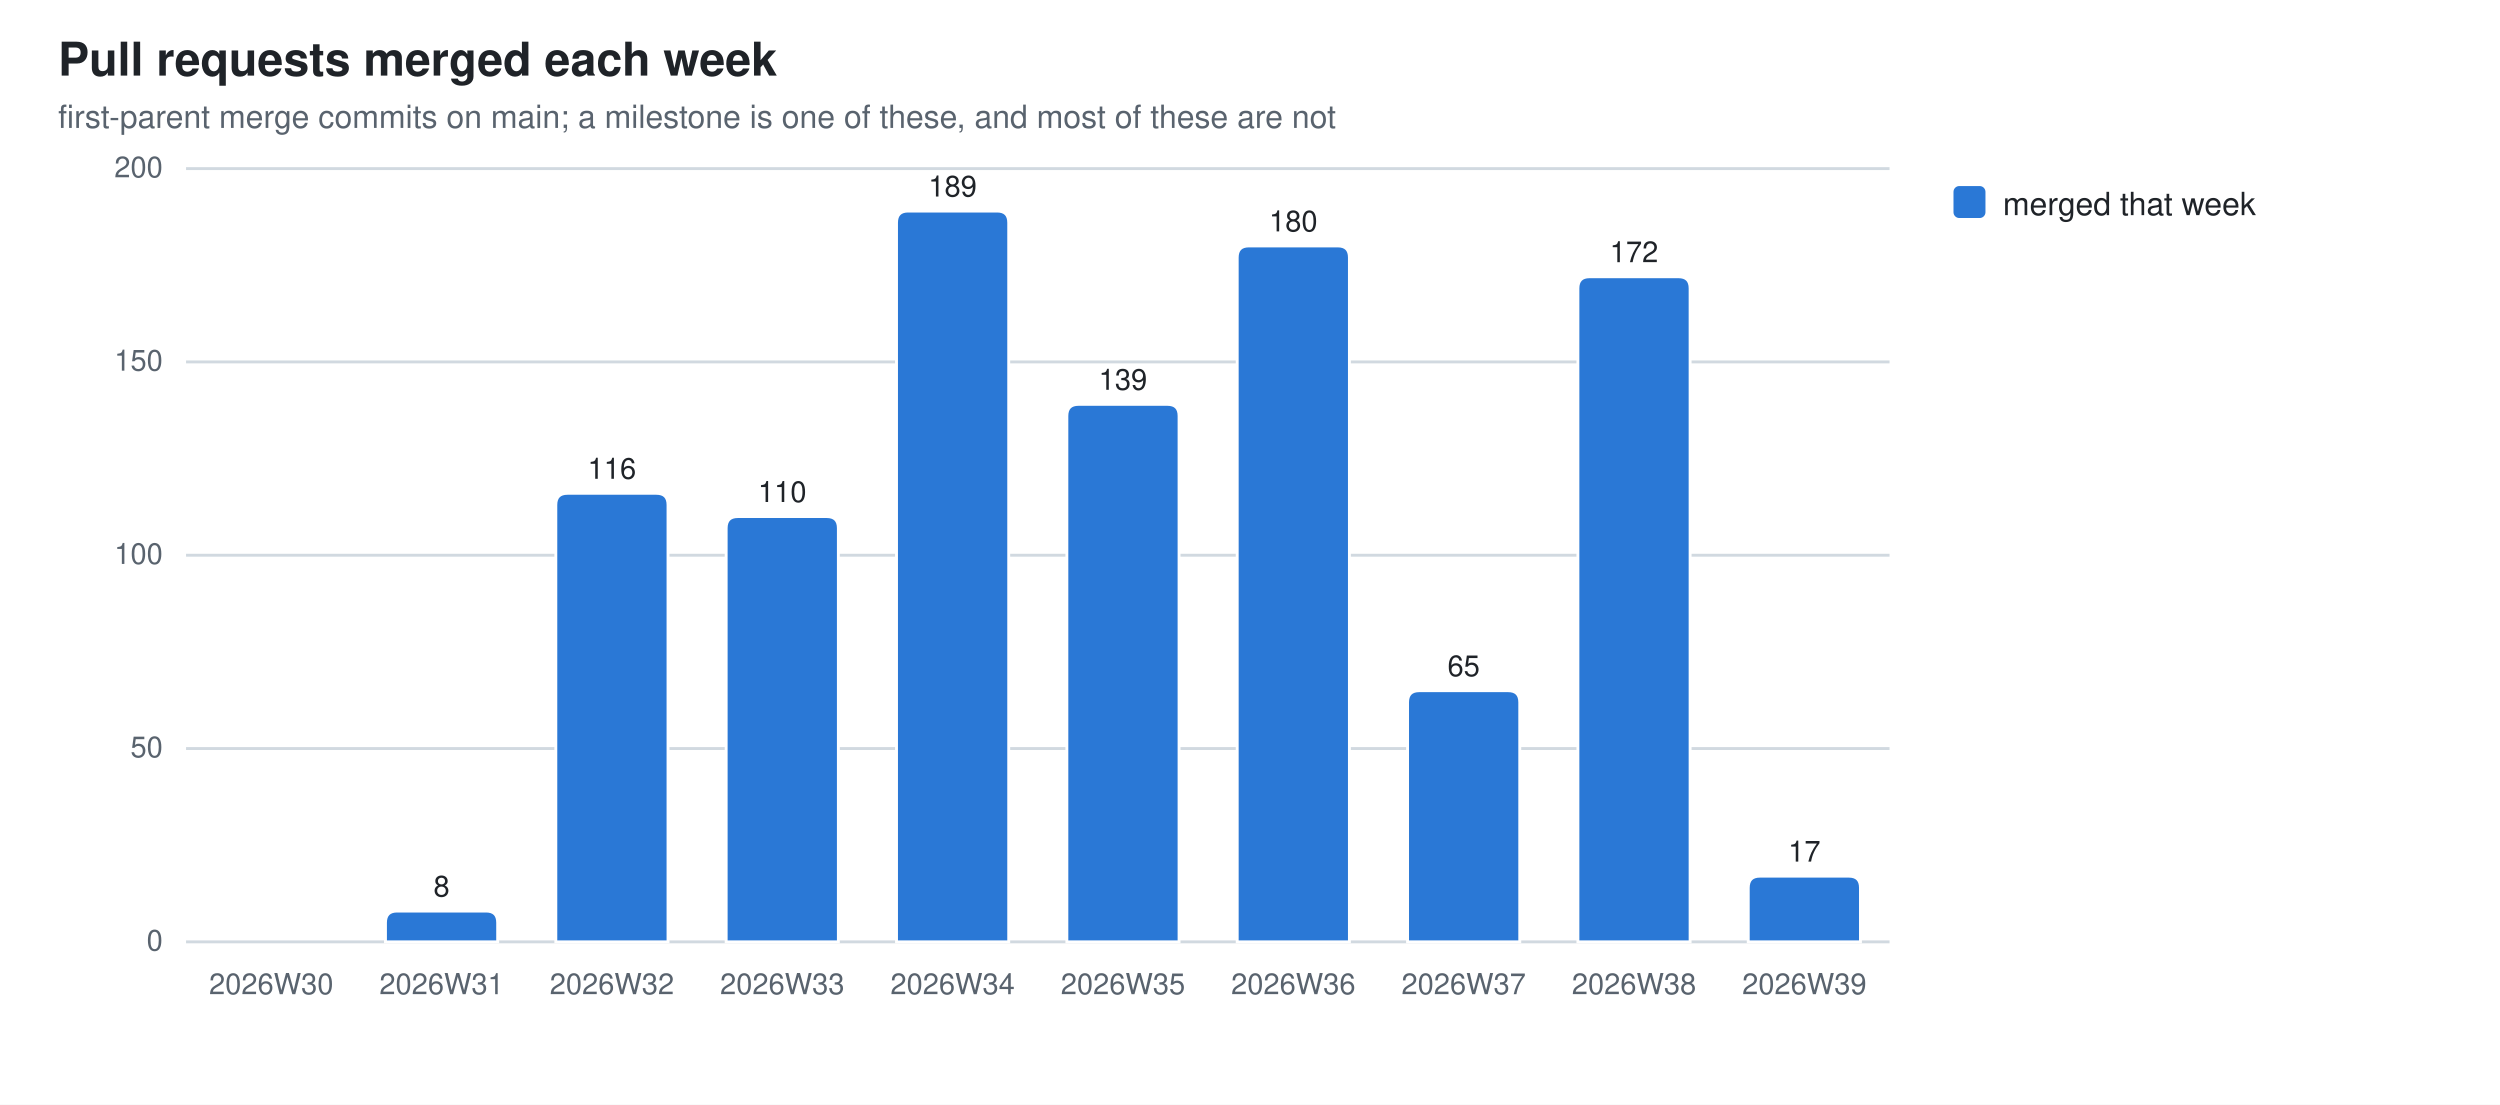
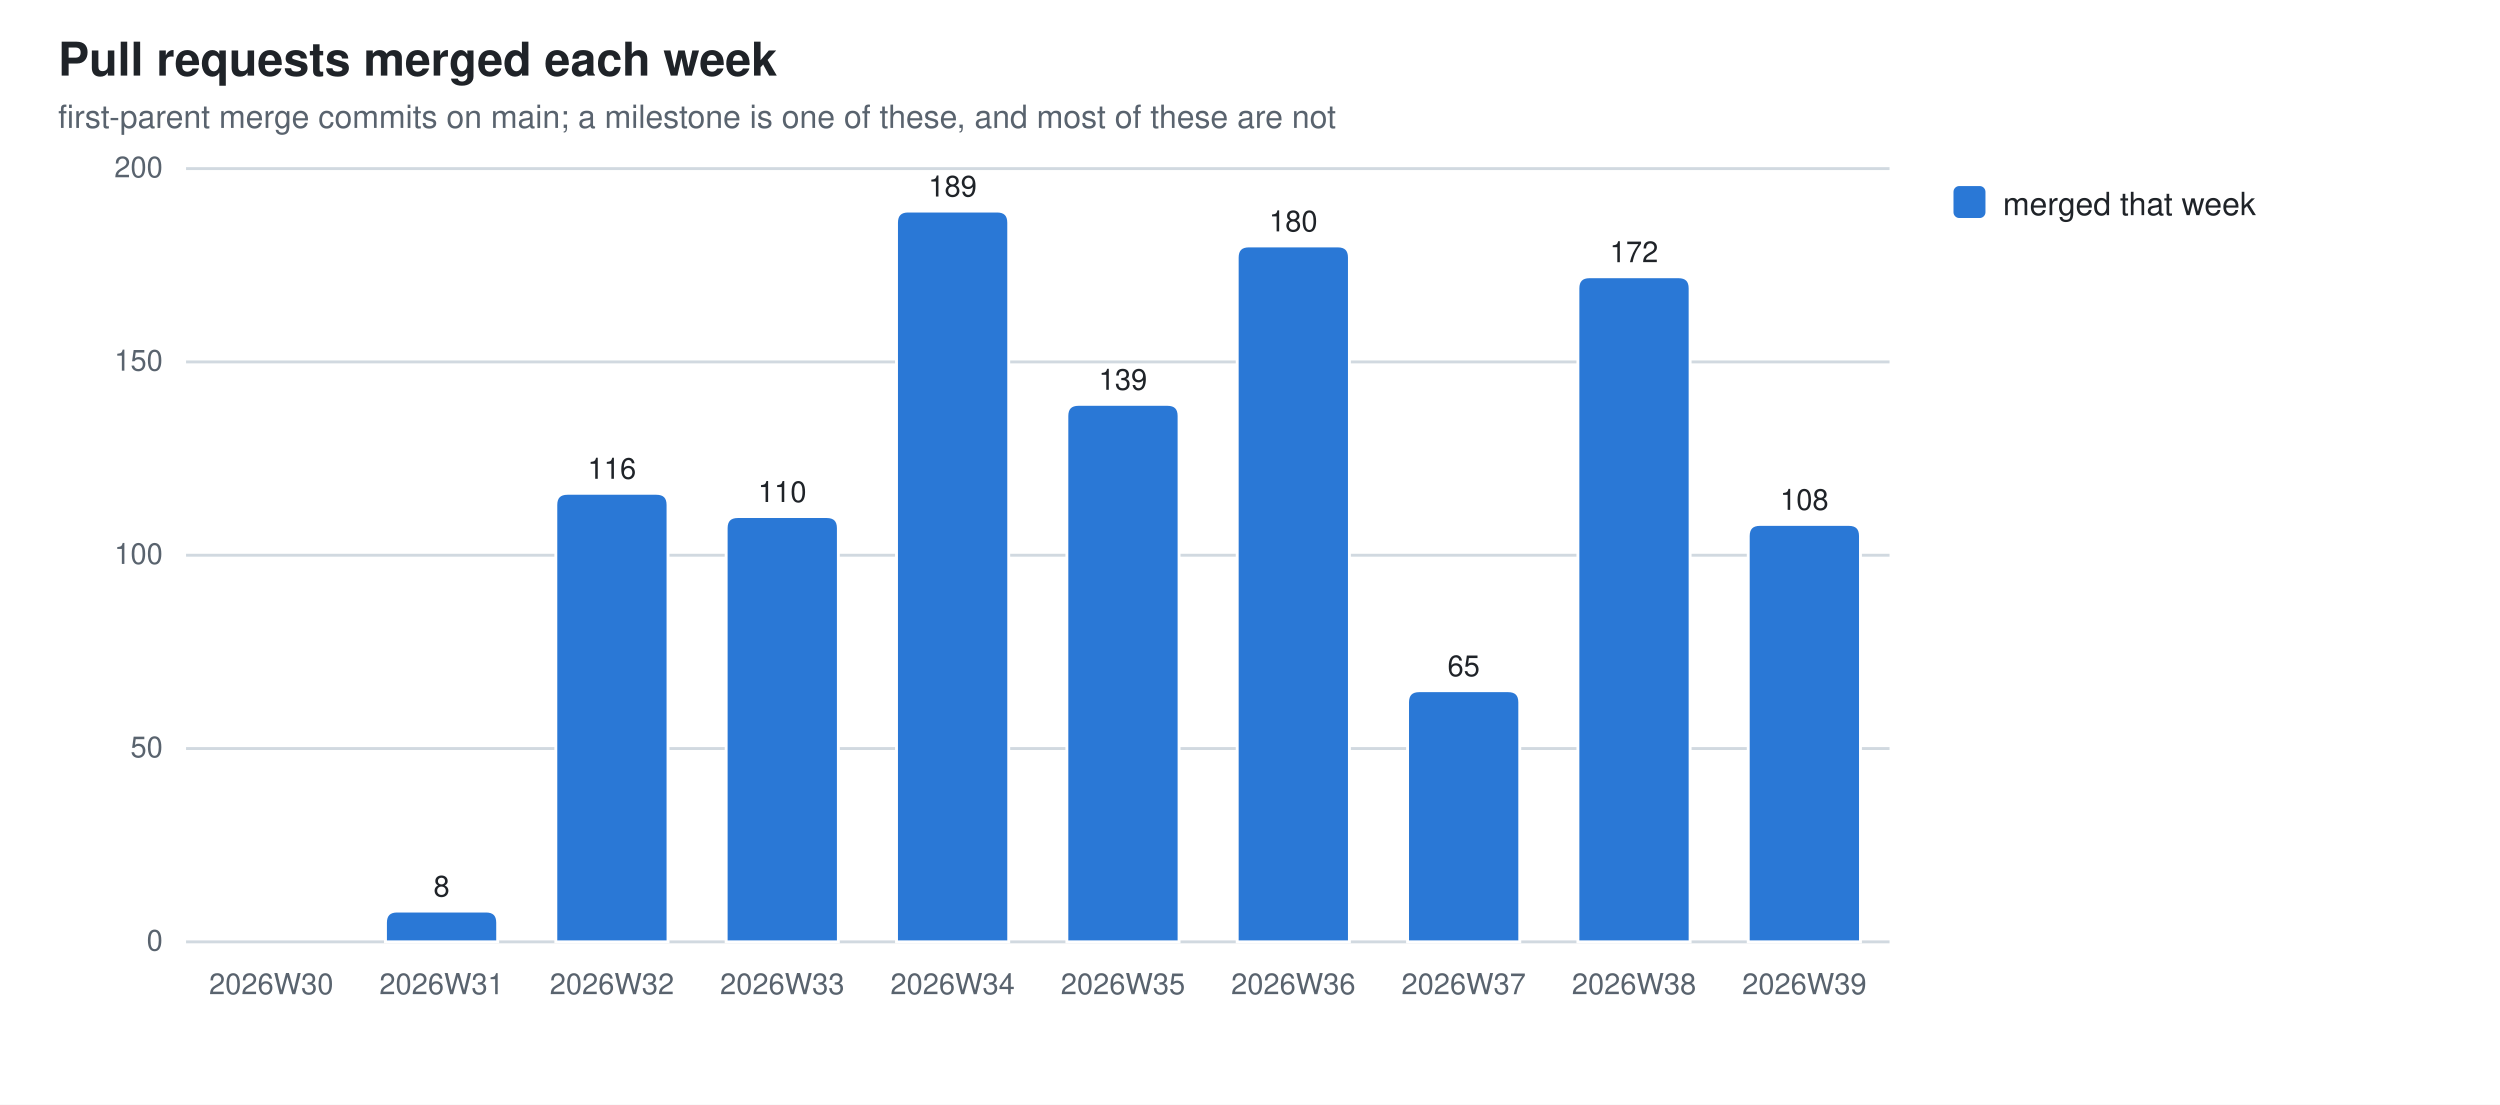
<svg xmlns="http://www.w3.org/2000/svg" width="860" height="380" viewBox="0 0 860 380" role="img" aria-label="Pull requests merged each week">
  <style>
  .bg{fill:#ffffff} .fg{fill:#1f2328} .mut{fill:#59636e} .grid{stroke:#d1d9e0}
  .seg{stroke:#ffffff;stroke-width:1}
  .val{paint-order:stroke;stroke:#ffffff;stroke-width:3px;stroke-linejoin:round}
  .s0{fill:#2a78d6}  .s1{fill:#eb6834}  .s2{fill:#1baf7a}  .s3{fill:#eda100}  .s4{fill:#e87ba4}  .s5{fill:#008300}  .s6{fill:#4a3aa7}  .s7{fill:#e34948}
  @media (prefers-color-scheme: dark){
    .bg{fill:#0d1117} .fg{fill:#e6edf3} .mut{fill:#9198a1} .grid{stroke:#30363d}
    .seg{stroke:#0d1117} .val{stroke:#0d1117} .s0{fill:#3987e5} .s1{fill:#d95926} .s2{fill:#199e70} .s3{fill:#c98500} .s4{fill:#d55181} .s5{fill:#008300} .s6{fill:#9085e9} .s7{fill:#e66767}}
  text{font-family:-apple-system,BlinkMacSystemFont,"Segoe UI",Helvetica,Arial,sans-serif}
</style>
  <rect class="bg" width="860" height="380" />
  <text class="fg" x="20" y="26" font-size="16" font-weight="600">Pull requests merged each week</text>
  <text class="mut" x="20" y="44" font-size="11">first-parent merge commits on main; a milestone is one of these, and most of these are not</text>
  <line class="grid" x1="64" y1="324.0" x2="650.0" y2="324.0" stroke-width="1" />
  <text class="mut" x="56" y="327.0" font-size="10" text-anchor="end">0</text>
  <line class="grid" x1="64" y1="257.5" x2="650.0" y2="257.5" stroke-width="1" />
  <text class="mut" x="56" y="260.5" font-size="10" text-anchor="end">50</text>
  <line class="grid" x1="64" y1="191.0" x2="650.0" y2="191.0" stroke-width="1" />
  <text class="mut" x="56" y="194.0" font-size="10" text-anchor="end">100</text>
  <line class="grid" x1="64" y1="124.5" x2="650.0" y2="124.5" stroke-width="1" />
  <text class="mut" x="56" y="127.5" font-size="10" text-anchor="end">150</text>
  <line class="grid" x1="64" y1="58.0" x2="650.0" y2="58.0" stroke-width="1" />
  <text class="mut" x="56" y="61.0" font-size="10" text-anchor="end">200</text>
  <text class="mut" x="93.3" y="342" font-size="10" text-anchor="middle">2026W30</text>
  <path class="seg s0" d="M132.6,324.0 V317.4 Q132.6,313.4 136.6,313.4 H167.2 Q171.2,313.4 171.2,317.4 V324.0 Z" />
  <text class="mut" x="151.9" y="342" font-size="10" text-anchor="middle">2026W31</text>
  <text class="fg val" x="151.9" y="308.4" font-size="10" text-anchor="middle">8</text>
  <path class="seg s0" d="M191.2,324.0 V173.7 Q191.2,169.7 195.2,169.7 H225.8 Q229.8,169.7 229.8,173.7 V324.0 Z" />
  <text class="mut" x="210.5" y="342" font-size="10" text-anchor="middle">2026W32</text>
  <text class="fg val" x="210.5" y="164.7" font-size="10" text-anchor="middle">116</text>
  <path class="seg s0" d="M249.8,324.0 V181.7 Q249.8,177.7 253.8,177.7 H284.4 Q288.4,177.7 288.4,181.7 V324.0 Z" />
  <text class="mut" x="269.1" y="342" font-size="10" text-anchor="middle">2026W33</text>
  <text class="fg val" x="269.1" y="172.7" font-size="10" text-anchor="middle">110</text>
  <path class="seg s0" d="M308.4,324.0 V76.6 Q308.4,72.6 312.4,72.6 H343.0 Q347.0,72.6 347.0,76.6 V324.0 Z" />
  <text class="mut" x="327.7" y="342" font-size="10" text-anchor="middle">2026W34</text>
  <text class="fg val" x="327.7" y="67.6" font-size="10" text-anchor="middle">189</text>
  <path class="seg s0" d="M367.0,324.0 V143.1 Q367.0,139.1 371.0,139.1 H401.6 Q405.6,139.1 405.6,143.1 V324.0 Z" />
  <text class="mut" x="386.3" y="342" font-size="10" text-anchor="middle">2026W35</text>
  <text class="fg val" x="386.3" y="134.1" font-size="10" text-anchor="middle">139</text>
  <path class="seg s0" d="M425.6,324.0 V88.6 Q425.6,84.6 429.6,84.6 H460.2 Q464.2,84.6 464.2,88.6 V324.0 Z" />
  <text class="mut" x="444.9" y="342" font-size="10" text-anchor="middle">2026W36</text>
  <text class="fg val" x="444.9" y="79.6" font-size="10" text-anchor="middle">180</text>
  <path class="seg s0" d="M484.2,324.0 V241.6 Q484.2,237.6 488.2,237.6 H518.8 Q522.8,237.6 522.8,241.6 V324.0 Z" />
  <text class="mut" x="503.5" y="342" font-size="10" text-anchor="middle">2026W37</text>
  <text class="fg val" x="503.5" y="232.6" font-size="10" text-anchor="middle">65</text>
  <path class="seg s0" d="M542.8,324.0 V99.2 Q542.8,95.2 546.8,95.2 H577.4 Q581.4,95.2 581.4,99.2 V324.0 Z" />
  <text class="mut" x="562.1" y="342" font-size="10" text-anchor="middle">2026W38</text>
  <text class="fg val" x="562.1" y="90.2" font-size="10" text-anchor="middle">172</text>
-   <path class="seg s0" d="M601.4,324.0 V305.4 Q601.4,301.4 605.4,301.4 H636.0 Q640.0,301.4 640.0,305.4 V324.0 Z" />
+   <path class="seg s0" d="M601.4,324.0 V184.4 Q601.4,180.4 605.4,180.4 H636.0 Q640.0,180.4 640.0,184.4 V324.0 Z" />
  <text class="mut" x="620.7" y="342" font-size="10" text-anchor="middle">2026W39</text>
-   <text class="fg val" x="620.7" y="296.4" font-size="10" text-anchor="middle">17</text>
+   <text class="fg val" x="620.7" y="175.4" font-size="10" text-anchor="middle">108</text>
  <rect class="s0" x="672" y="64" width="11" height="11" rx="2" />
  <text class="fg" y="74" font-size="11">
    <tspan x="689" dy="0">merged that week</tspan>
  </text>
</svg>
